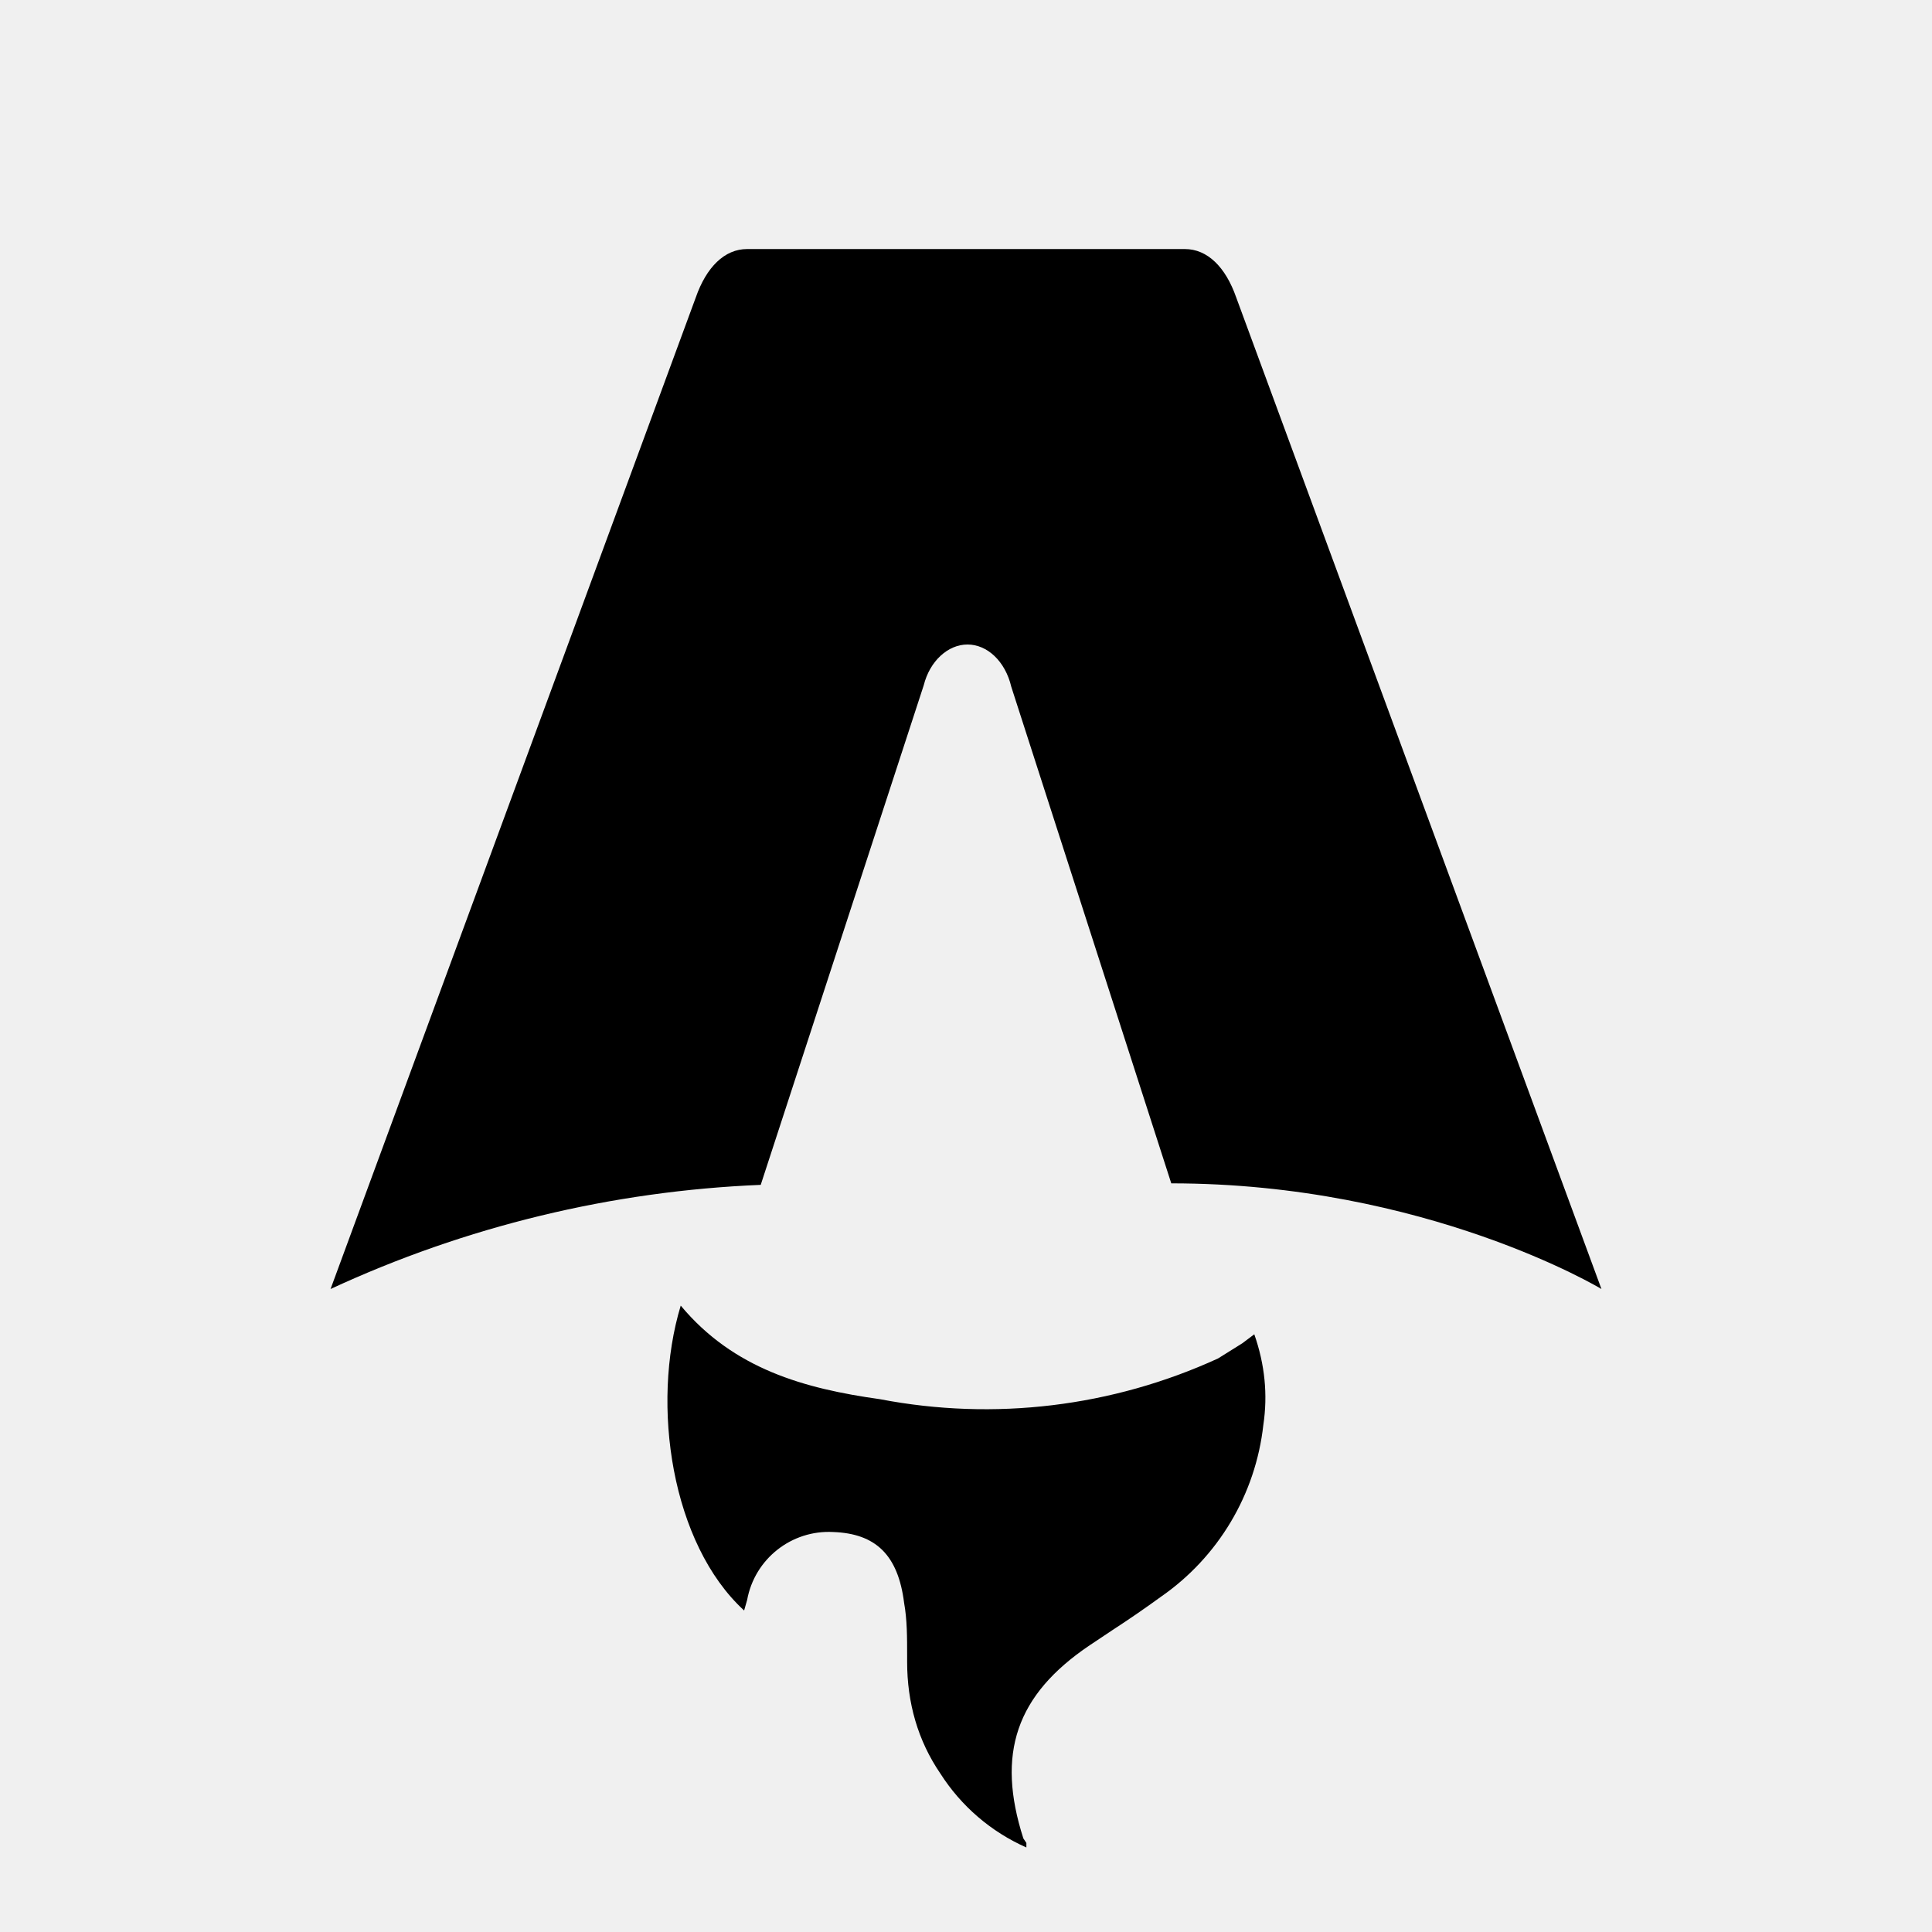
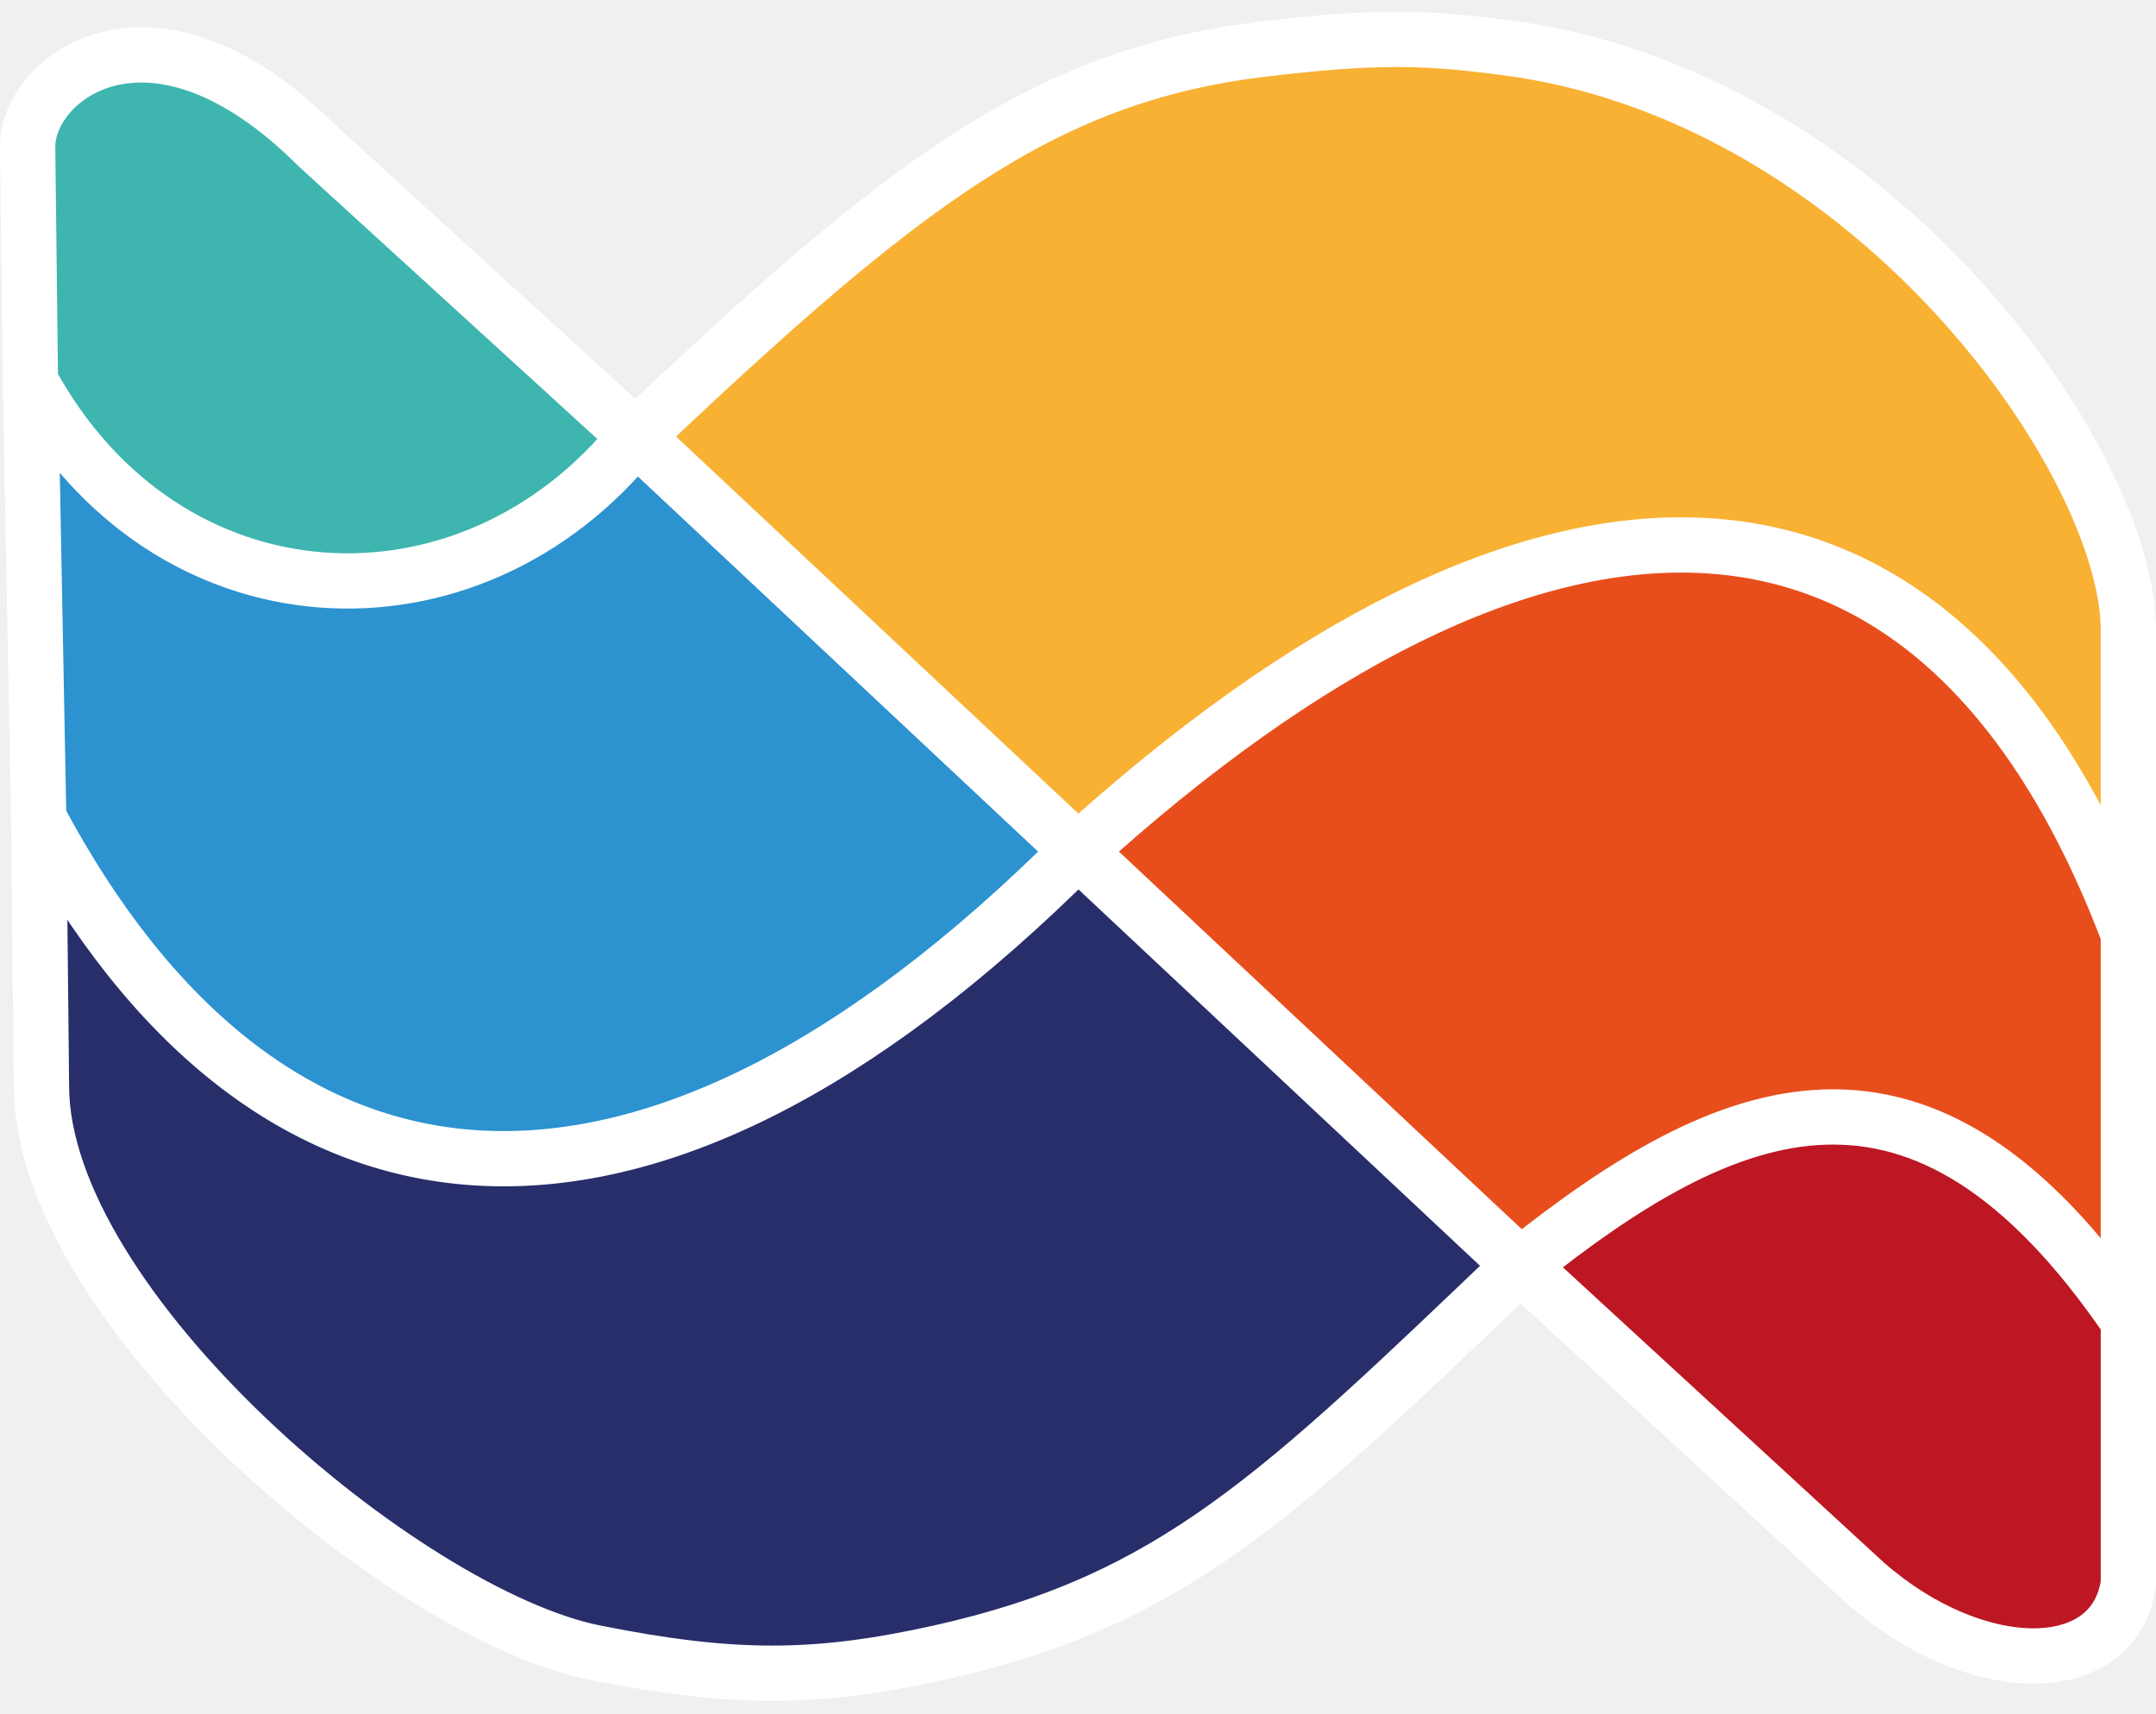
- <svg xmlns="http://www.w3.org/2000/svg" fill="none" viewBox="0 0 128 128">
-   <path d="M50.4 78.5a75.1 75.1 0 0 0-28.5 6.9l24.2-65.7c.7-2 1.9-3.2 3.4-3.2h29c1.5 0 2.7 1.2 3.4 3.2l24.2 65.7s-11.6-7-28.5-7L67 45.5c-.4-1.7-1.6-2.8-2.9-2.8-1.3 0-2.5 1.1-2.9 2.7L50.4 78.5Zm-1.1 28.2Zm-4.2-20.2c-2 6.6-.6 15.8 4.2 20.2a17.5 17.5 0 0 1 .2-.7 5.5 5.5 0 0 1 5.7-4.5c2.8.1 4.3 1.5 4.7 4.7.2 1.1.2 2.3.2 3.5v.4c0 2.7.7 5.2 2.2 7.4a13 13 0 0 0 5.7 4.9v-.3l-.2-.3c-1.8-5.6-.5-9.5 4.4-12.8l1.5-1a73 73 0 0 0 3.2-2.2 16 16 0 0 0 6.8-11.4c.3-2 .1-4-.6-6l-.8.6-1.6 1a37 37 0 0 1-22.4 2.7c-5-.7-9.7-2-13.2-6.2Z" />
-   <style>
-         path { fill: #000; }
-         @media (prefers-color-scheme: dark) {
-             path { fill: #FFF; }
-         }
-     </style>
+ <svg xmlns="http://www.w3.org/2000/svg" fill="none" viewBox="0 0 78 62">
+   <path fill="#3EB5AF" d="M11.5 5.3C5.5-.7 1 2.8 1 5.3l.1 8.5c4.9 9 15.9 9.5 21.9 2L11.5 5.3Z" />
+   <path fill="#F8B133" d="M45.5 1.8c-7.8 1-12.8 4.8-22.5 14l16 15c16.5-15 31-15.5 38 3v-11c0-6-9-19-22-21a29 29 0 0 0-9.5 0Z" />
+   <path fill="#2C92D0" d="m39 30.8-16-15c-6 7.5-17 7-21.9-2l.3 15.8C9.5 44.8 23 46.8 39 30.8Z" />
+   <path fill="#E84E1C" d="m39 30.8 16 15c7.5-6 14.5-9 22 2v-14c-7-18.5-21.5-18-38-3Z" />
+   <path fill="#282E6A" d="M34 59.8c8.5-1.9 12.3-5.7 21-14l-16-15c-16 16-29.5 14-37.6-1.2l.1 9.7c0 8 13.1 19.1 20 20.5 5 1 8 1 12.5 0Z" />
+   <path fill="#BC1722" d="M67.5 57.3c4 3.5 9 3.5 9.5 0v-9.5c-7.5-11-14.5-8-22-2l12.5 11.5Z" />
+   <path stroke="#fff" stroke-width="2" d="M23 15.8 11.5 5.3C5.5-.7 1 2.8 1 5.3l.1 8.5m21.9 2c9.7-9.2 14.7-13 22.5-14 4.2-.5 6-.5 9.5 0 13 2 22 15 22 21v11m-54-18 16 15m-16-15c-6 7.5-17 7-21.9-2m53.9 32 12.5 11.5c4 3.5 9 3.5 9.5 0v-9.5m-22-2c-8.7 8.3-12.5 12.1-21 14-4.5 1-7.5 1-12.5 0-6.9-1.4-20-12.5-20-20.5l-.1-9.7M55 45.8l-16-15m16 15c7.5-6 14.5-9 22 2m-38-17c16.5-15 31-15.5 38 3m-38-3c-16 16-29.5 14-37.6-1.2M77 33.8v14m-75.9-34 .3 15.8" />
</svg>
